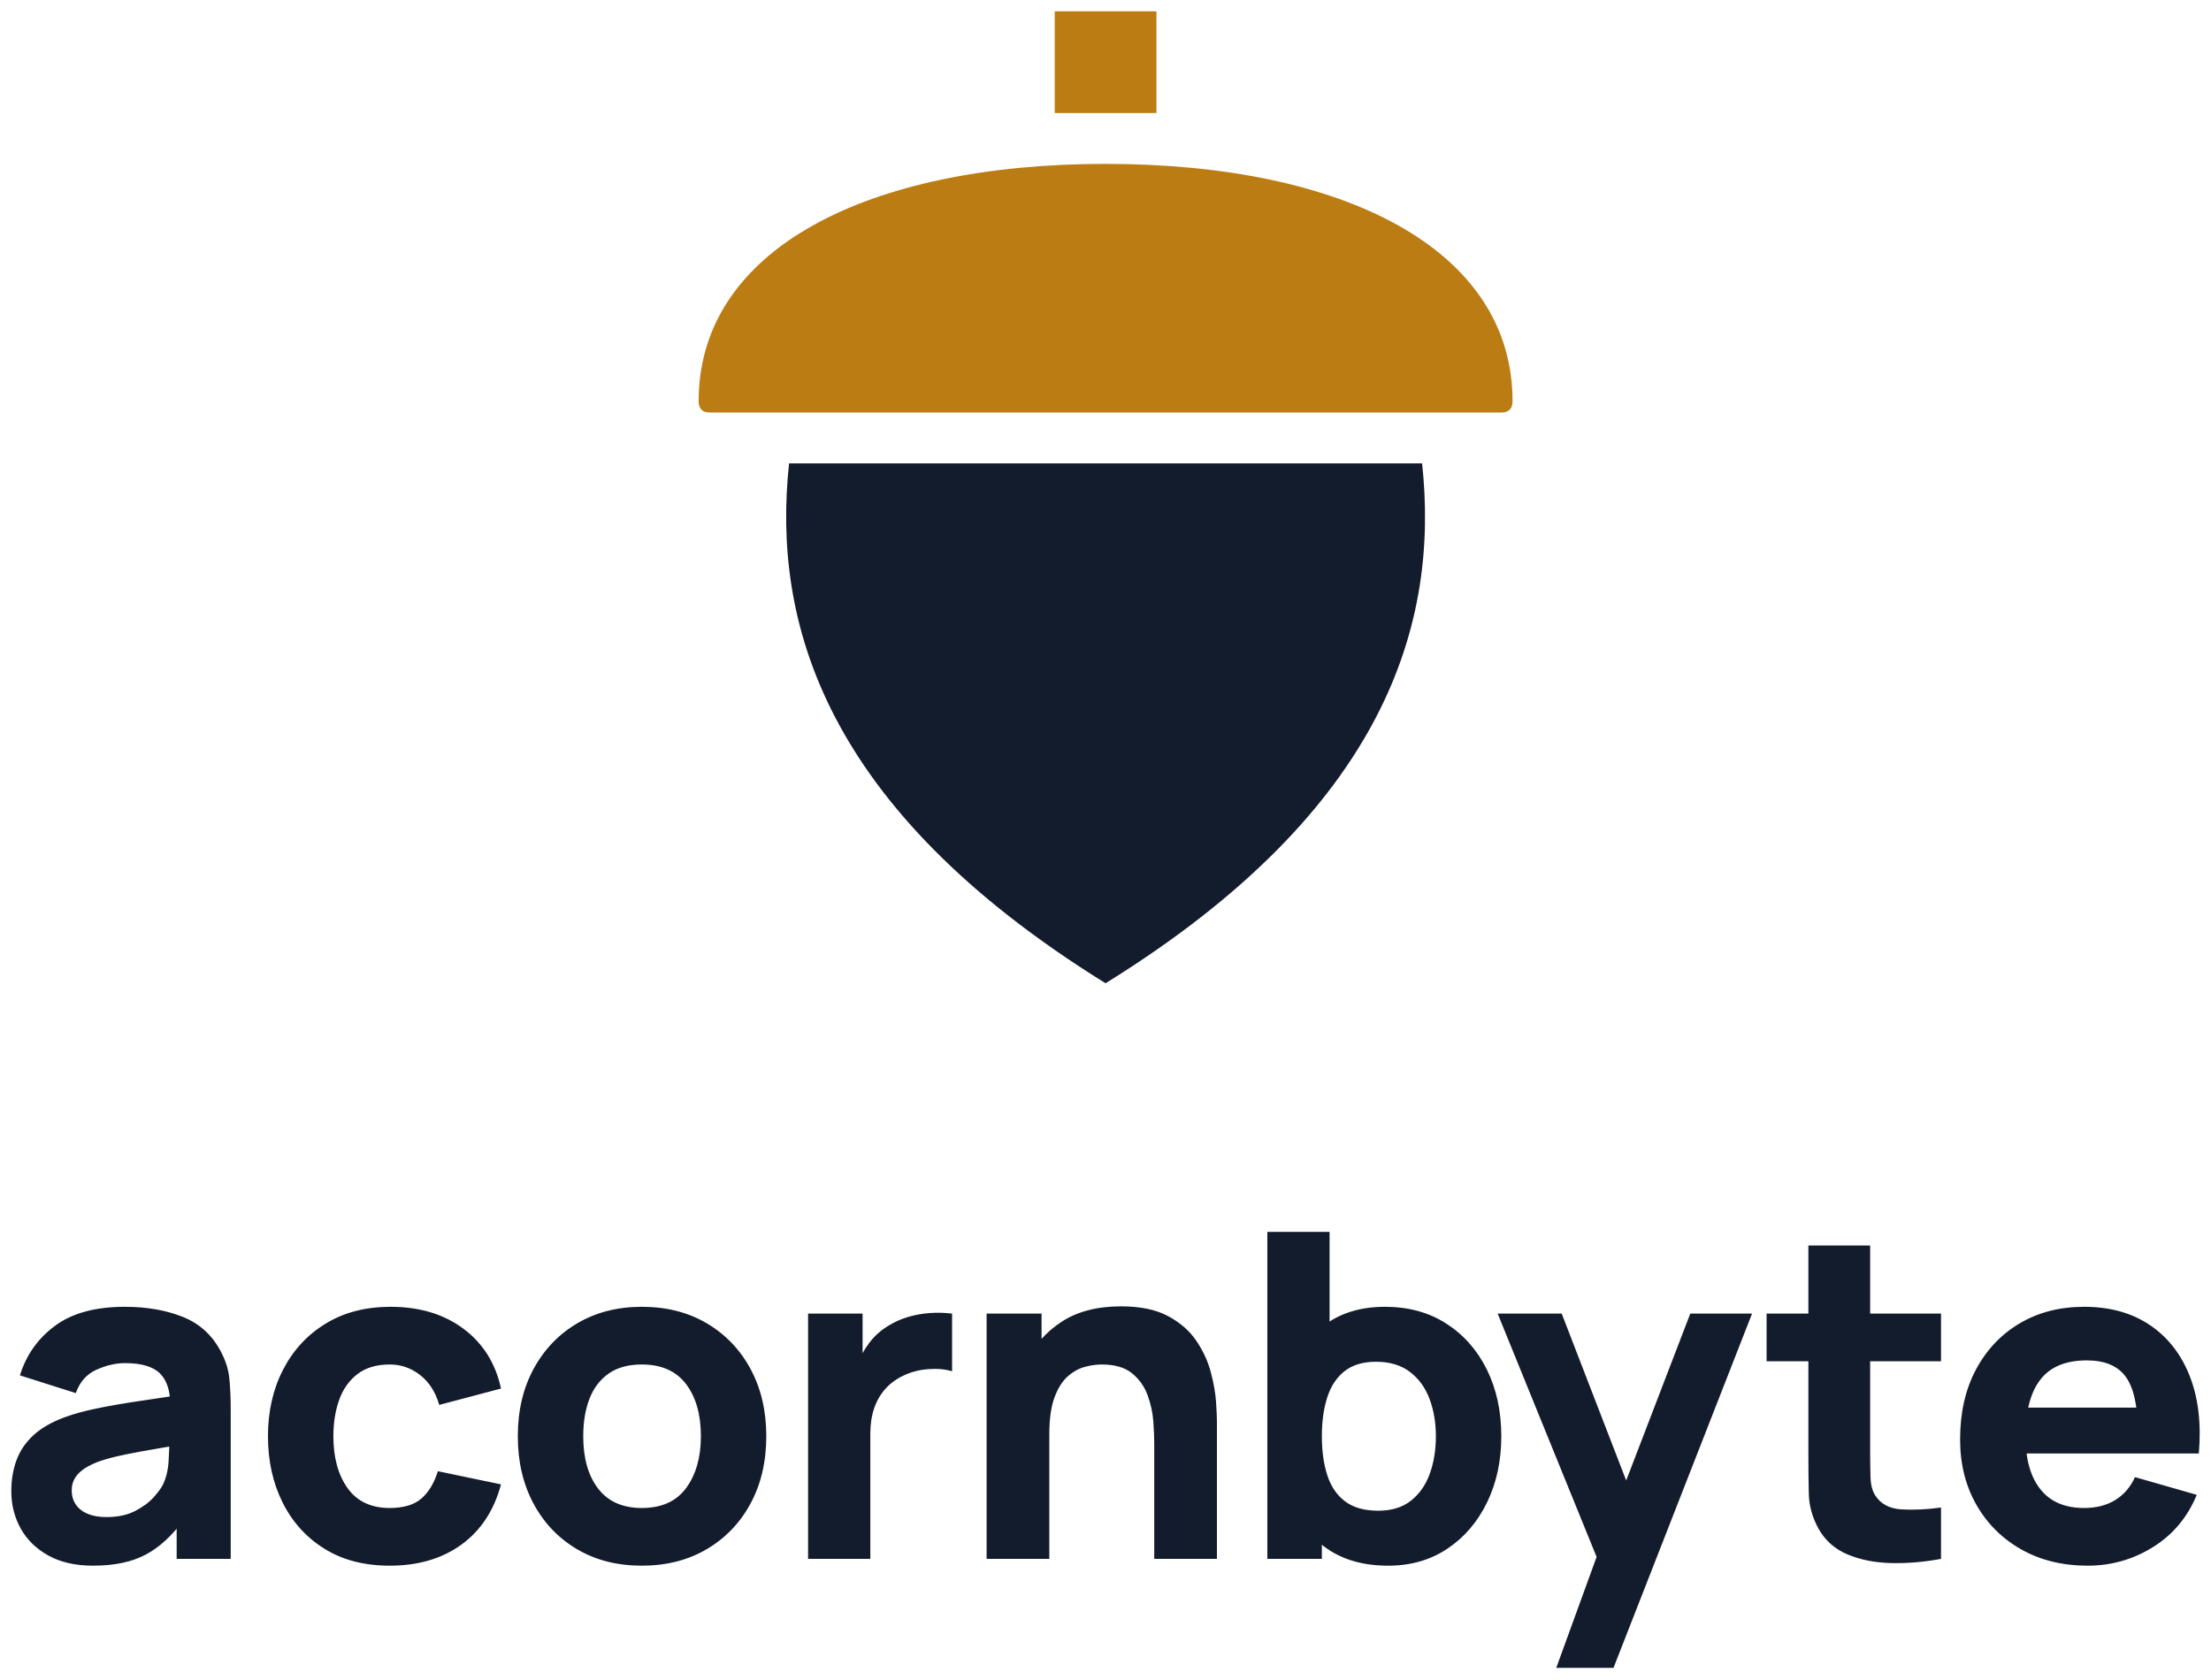
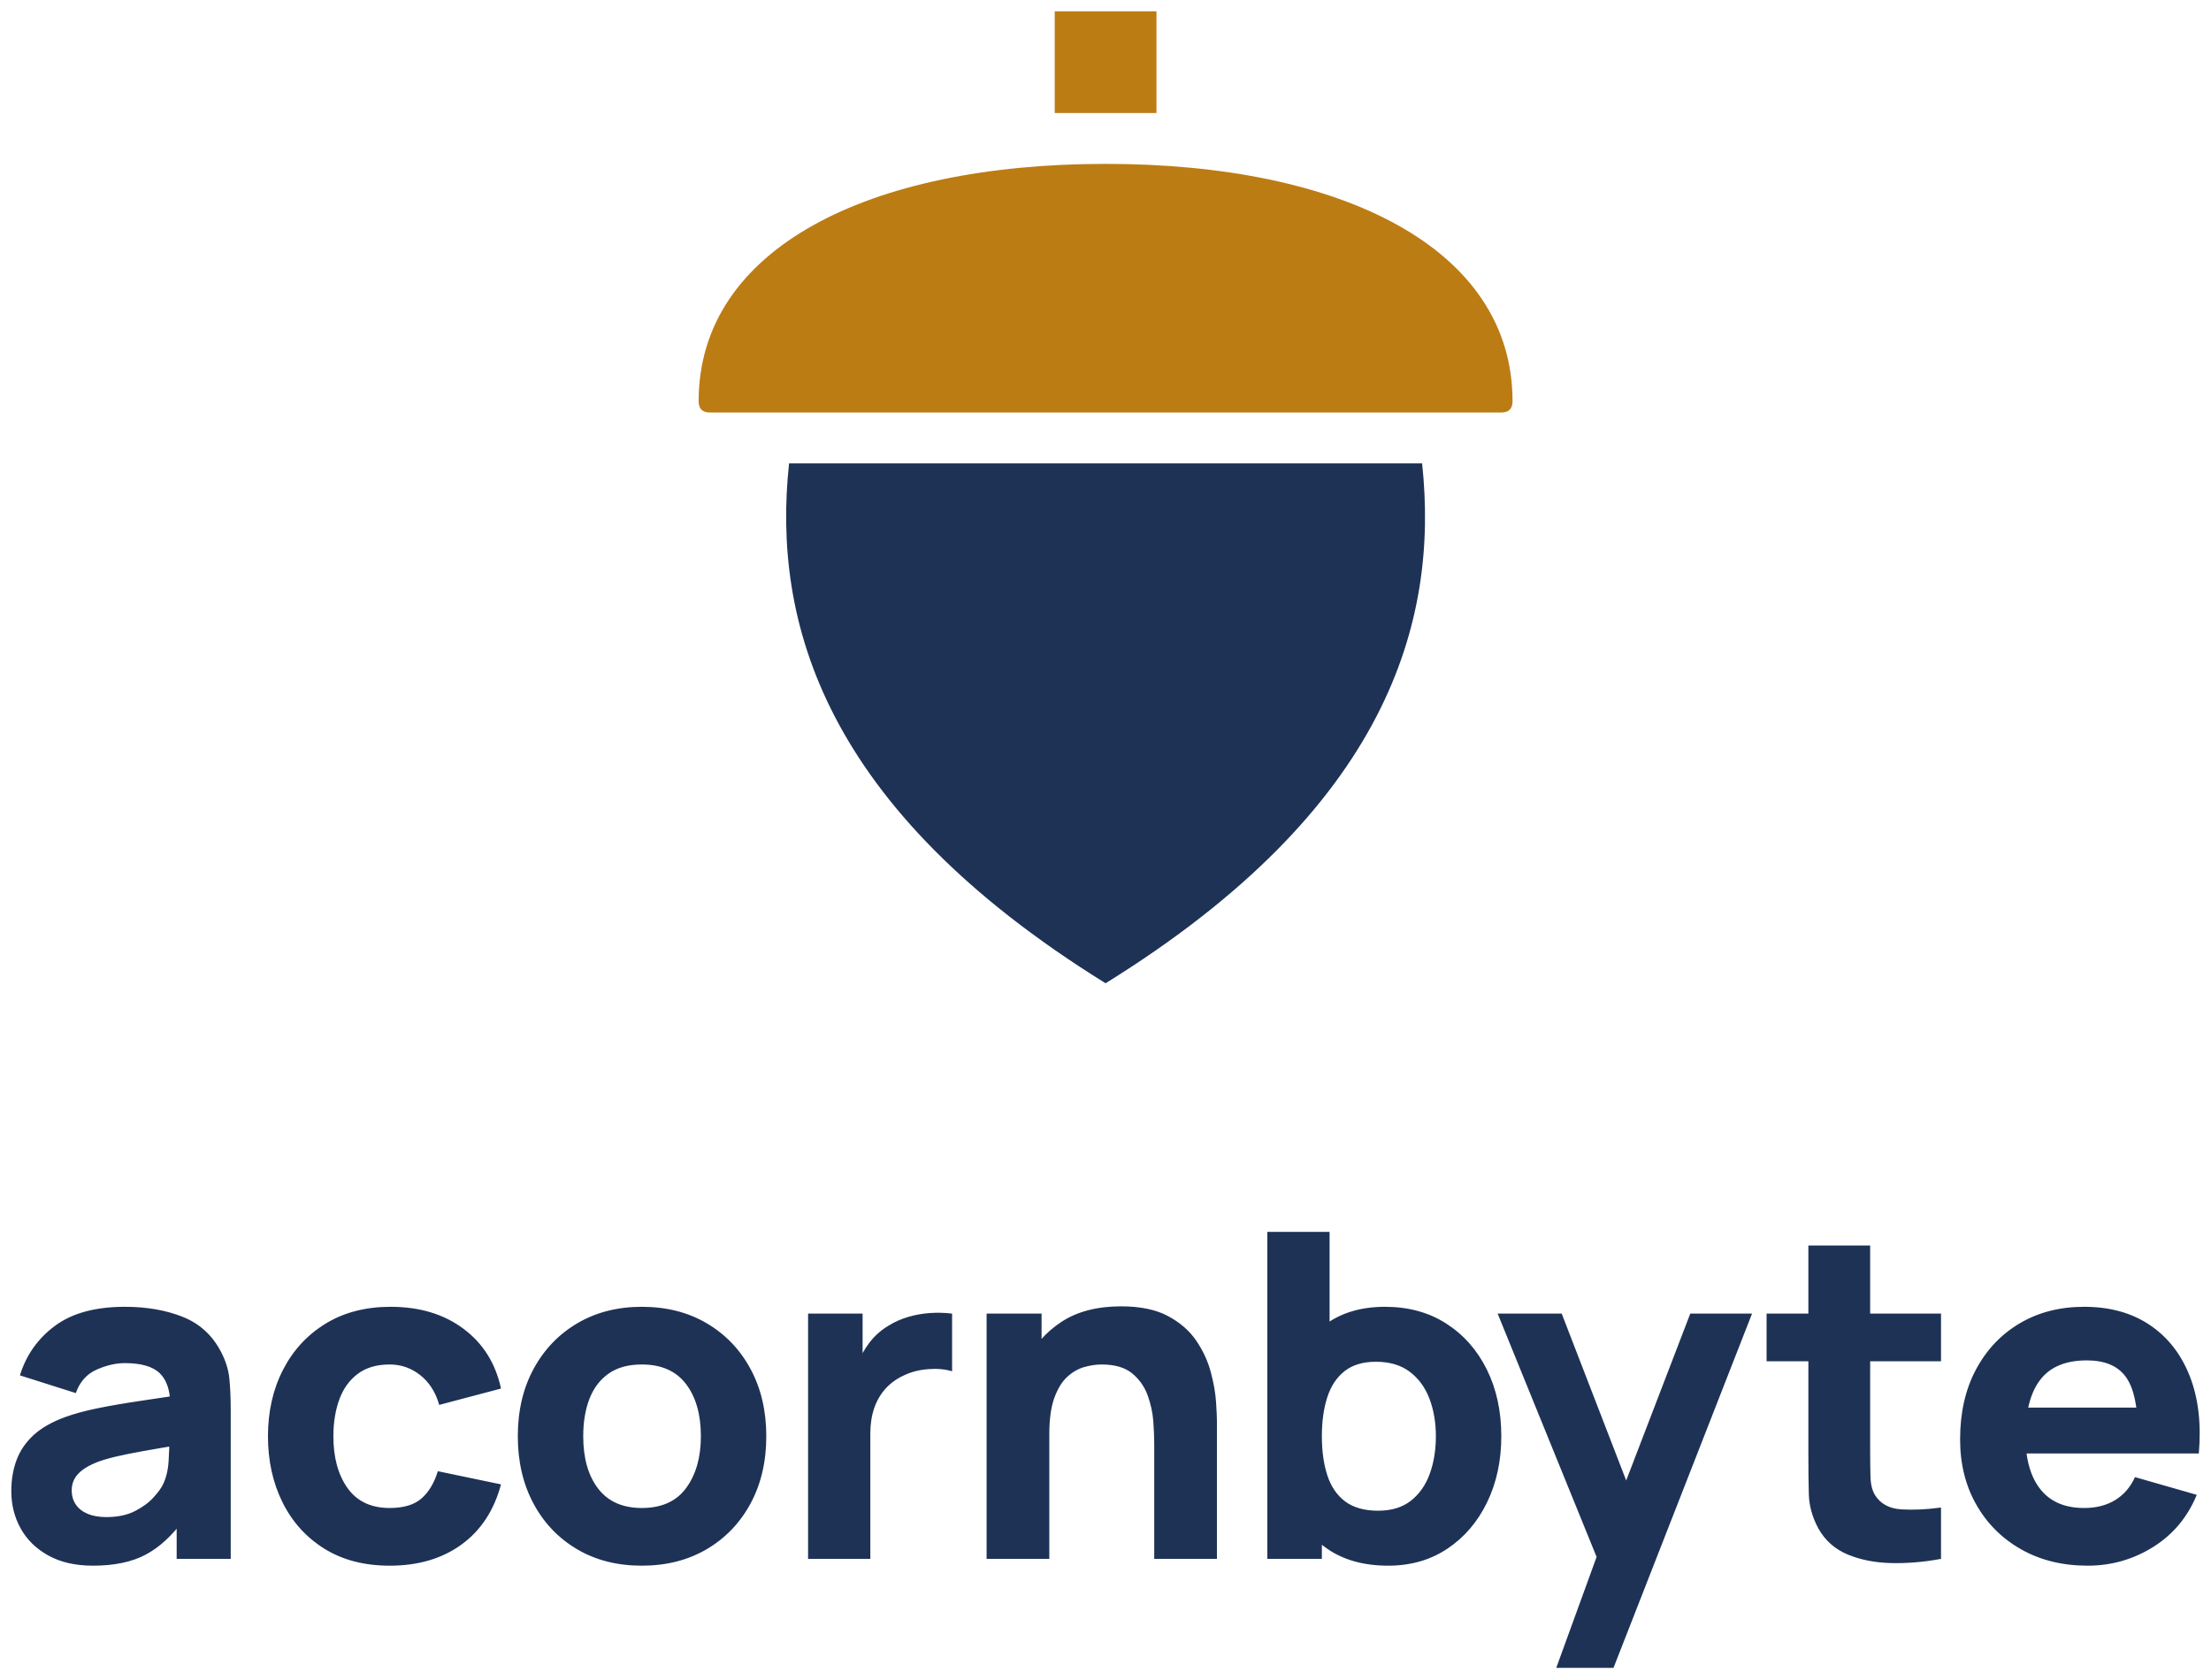
<svg xmlns="http://www.w3.org/2000/svg" role="img" aria-label="AcornByte" viewBox="4.607 9.000 195.590 148.574">
  <g transform="translate(52.41 0)">
-     <path d="M22 50 H78 C79.5 64 75 80.5 50 96 C25 80.5 20.5 64 22 50 Z" fill="#131c2d" />
+     <path d="M22 50 H78 C79.5 64 75 80.5 50 96 C25 80.5 20.5 64 22 50 Z" fill="#1e3256" />
    <path d="M14 44.5 C14 31 29 23.5 50 23.5 C71 23.5 86 31 86 44.5 Q86 45.5 85 45.5 H15 Q14 45.5 14 44.5 Z" fill="#bc7c14" />
    <rect x="45.5" y="10" width="9" height="9" fill="#bc7c14" />
  </g>
  <g transform="translate(4.00 146.93)">
-     <path transform="translate(0.00 0)" fill="#131c2d" d="M8.841 0.603Q6.51 0.603 4.893 -0.291Q3.275 -1.185 2.441 -2.682Q1.607 -4.179 1.607 -5.988Q1.607 -7.495 2.07 -8.74Q2.532 -9.986 3.566 -10.94Q4.601 -11.895 6.349 -12.538Q7.555 -12.98 9.223 -13.321Q10.89 -13.663 13 -13.974Q15.11 -14.286 17.641 -14.668L15.672 -13.583Q15.672 -15.511 14.748 -16.416Q13.824 -17.32 11.654 -17.32Q10.448 -17.32 9.142 -16.737Q7.836 -16.154 7.314 -14.668L2.371 -16.235Q3.195 -18.927 5.465 -20.615Q7.736 -22.303 11.654 -22.303Q14.527 -22.303 16.757 -21.419Q18.988 -20.535 20.133 -18.365Q20.776 -17.159 20.896 -15.954Q21.017 -14.748 21.017 -13.261V0.0H16.235V-4.461L16.918 -3.536Q15.331 -1.346 13.492 -0.372Q11.654 0.603 8.841 0.603ZM10.006 -3.697Q11.513 -3.697 12.548 -4.229Q13.583 -4.762 14.195 -5.445Q14.808 -6.128 15.029 -6.59Q15.451 -7.474 15.522 -8.65Q15.592 -9.825 15.592 -10.609L17.199 -10.207Q14.768 -9.805 13.261 -9.534Q11.754 -9.263 10.83 -9.042Q9.906 -8.821 9.202 -8.559Q8.399 -8.238 7.906 -7.866Q7.414 -7.495 7.183 -7.053Q6.952 -6.61 6.952 -6.068Q6.952 -5.325 7.324 -4.792Q7.695 -4.26 8.379 -3.978Q9.062 -3.697 10.006 -3.697Z M35.082 0.603Q31.706 0.603 29.295 -0.904Q26.884 -2.411 25.598 -5.003Q24.312 -7.595 24.312 -10.85Q24.312 -14.145 25.648 -16.737Q26.984 -19.329 29.416 -20.816Q31.847 -22.303 35.162 -22.303Q39 -22.303 41.602 -20.364Q44.204 -18.425 44.927 -15.069L39.462 -13.623Q38.98 -15.311 37.784 -16.255Q36.589 -17.199 35.082 -17.199Q33.354 -17.199 32.249 -16.365Q31.144 -15.532 30.621 -14.095Q30.099 -12.658 30.099 -10.85Q30.099 -8.017 31.354 -6.259Q32.61 -4.501 35.082 -4.501Q36.93 -4.501 37.895 -5.345Q38.859 -6.189 39.341 -7.756L44.927 -6.59Q44.003 -3.134 41.431 -1.266Q38.859 0.603 35.082 0.603Z M57.384 0.603Q54.109 0.603 51.638 -0.864Q49.167 -2.331 47.79 -4.913Q46.414 -7.495 46.414 -10.85Q46.414 -14.246 47.82 -16.828Q49.227 -19.409 51.698 -20.856Q54.17 -22.303 57.384 -22.303Q60.66 -22.303 63.141 -20.836Q65.622 -19.369 67.009 -16.787Q68.395 -14.205 68.395 -10.85Q68.395 -7.474 66.999 -4.893Q65.602 -2.311 63.121 -0.854Q60.639 0.603 57.384 0.603ZM57.384 -4.501Q60.017 -4.501 61.313 -6.279Q62.609 -8.057 62.609 -10.85Q62.609 -13.743 61.292 -15.471Q59.976 -17.199 57.384 -17.199Q55.596 -17.199 54.451 -16.396Q53.306 -15.592 52.753 -14.165Q52.201 -12.739 52.201 -10.85Q52.201 -7.937 53.517 -6.219Q54.833 -4.501 57.384 -4.501Z M72.092 0.0V-21.7H76.914V-16.396L76.392 -17.079Q76.814 -18.204 77.517 -19.128Q78.22 -20.052 79.245 -20.655Q80.029 -21.137 80.953 -21.409Q81.877 -21.68 82.862 -21.75Q83.846 -21.821 84.831 -21.7V-16.596Q83.927 -16.878 82.731 -16.787Q81.536 -16.697 80.571 -16.235Q79.607 -15.793 78.944 -15.059Q78.281 -14.326 77.939 -13.331Q77.598 -12.337 77.598 -11.091V0.0Z M102.713 0.0V-10.247Q102.713 -10.991 102.633 -12.146Q102.553 -13.301 102.131 -14.467Q101.709 -15.632 100.754 -16.416Q99.8 -17.199 98.052 -17.199Q97.349 -17.199 96.545 -16.978Q95.741 -16.757 95.038 -16.124Q94.335 -15.491 93.883 -14.266Q93.431 -13.04 93.431 -11.011L90.296 -12.498Q90.296 -15.069 91.341 -17.32Q92.386 -19.57 94.485 -20.957Q96.585 -22.343 99.78 -22.343Q102.332 -22.343 103.939 -21.479Q105.546 -20.615 106.441 -19.289Q107.335 -17.963 107.716 -16.526Q108.098 -15.09 108.179 -13.904Q108.259 -12.719 108.259 -12.176V0.0ZM87.885 0.0V-21.7H92.747V-14.507H93.431V0.0Z M123.409 0.603Q120.174 0.603 118.004 -0.904Q115.834 -2.411 114.739 -5.003Q113.644 -7.595 113.644 -10.85Q113.644 -14.105 114.729 -16.697Q115.814 -19.289 117.923 -20.796Q120.033 -22.303 123.127 -22.303Q126.242 -22.303 128.552 -20.816Q130.863 -19.329 132.139 -16.747Q133.415 -14.165 133.415 -10.85Q133.415 -7.595 132.159 -5.003Q130.903 -2.411 128.653 -0.904Q126.403 0.603 123.409 0.603ZM112.719 0.0V-28.933H118.225V-14.869H117.542V0.0ZM122.525 -4.26Q124.293 -4.26 125.418 -5.144Q126.543 -6.028 127.086 -7.525Q127.628 -9.022 127.628 -10.85Q127.628 -12.658 127.066 -14.155Q126.503 -15.652 125.328 -16.546Q124.152 -17.44 122.324 -17.44Q120.616 -17.44 119.561 -16.617Q118.506 -15.793 118.024 -14.306Q117.542 -12.819 117.542 -10.85Q117.542 -8.881 118.024 -7.394Q118.506 -5.907 119.601 -5.083Q120.696 -4.26 122.525 -4.26Z M138.277 9.644 142.456 -1.849 142.537 1.527 133.093 -21.7H138.759L145.109 -5.264H143.823L150.132 -21.7H155.597L143.341 9.644Z M172.314 0.0Q170.064 0.422 167.904 0.372Q165.744 0.321 164.046 -0.392Q162.348 -1.105 161.464 -2.692Q160.66 -4.179 160.62 -5.716Q160.58 -7.253 160.58 -9.202V-27.728H166.045V-9.524Q166.045 -8.258 166.075 -7.243Q166.105 -6.229 166.487 -5.626Q167.211 -4.481 168.798 -4.38Q170.385 -4.28 172.314 -4.541ZM156.883 -17.481V-21.7H172.314V-17.481Z M185.294 0.603Q181.959 0.603 179.417 -0.834Q176.875 -2.27 175.438 -4.792Q174.002 -7.314 174.002 -10.569Q174.002 -14.125 175.408 -16.757Q176.815 -19.389 179.286 -20.846Q181.758 -22.303 184.972 -22.303Q188.388 -22.303 190.779 -20.695Q193.17 -19.088 194.315 -16.175Q195.461 -13.261 195.119 -9.323H189.714V-11.332Q189.714 -14.647 188.659 -16.104Q187.605 -17.561 185.214 -17.561Q182.421 -17.561 181.105 -15.863Q179.789 -14.165 179.789 -10.85Q179.789 -7.816 181.105 -6.158Q182.421 -4.501 184.972 -4.501Q186.58 -4.501 187.725 -5.204Q188.87 -5.907 189.473 -7.233L194.938 -5.666Q193.713 -2.692 191.071 -1.045Q188.428 0.603 185.294 0.603ZM178.101 -9.323V-13.382H192.487V-9.323Z" />
+     <path transform="translate(0.00 0)" fill="#1e3256" d="M8.841 0.603Q6.51 0.603 4.893 -0.291Q3.275 -1.185 2.441 -2.682Q1.607 -4.179 1.607 -5.988Q1.607 -7.495 2.07 -8.74Q2.532 -9.986 3.566 -10.94Q4.601 -11.895 6.349 -12.538Q7.555 -12.98 9.223 -13.321Q10.89 -13.663 13 -13.974Q15.11 -14.286 17.641 -14.668L15.672 -13.583Q15.672 -15.511 14.748 -16.416Q13.824 -17.32 11.654 -17.32Q10.448 -17.32 9.142 -16.737Q7.836 -16.154 7.314 -14.668L2.371 -16.235Q3.195 -18.927 5.465 -20.615Q7.736 -22.303 11.654 -22.303Q14.527 -22.303 16.757 -21.419Q18.988 -20.535 20.133 -18.365Q20.776 -17.159 20.896 -15.954Q21.017 -14.748 21.017 -13.261V0.0H16.235V-4.461L16.918 -3.536Q15.331 -1.346 13.492 -0.372Q11.654 0.603 8.841 0.603ZM10.006 -3.697Q11.513 -3.697 12.548 -4.229Q13.583 -4.762 14.195 -5.445Q14.808 -6.128 15.029 -6.59Q15.451 -7.474 15.522 -8.65Q15.592 -9.825 15.592 -10.609L17.199 -10.207Q14.768 -9.805 13.261 -9.534Q11.754 -9.263 10.83 -9.042Q9.906 -8.821 9.202 -8.559Q8.399 -8.238 7.906 -7.866Q7.414 -7.495 7.183 -7.053Q6.952 -6.61 6.952 -6.068Q6.952 -5.325 7.324 -4.792Q7.695 -4.26 8.379 -3.978Q9.062 -3.697 10.006 -3.697Z M35.082 0.603Q31.706 0.603 29.295 -0.904Q26.884 -2.411 25.598 -5.003Q24.312 -7.595 24.312 -10.85Q24.312 -14.145 25.648 -16.737Q26.984 -19.329 29.416 -20.816Q31.847 -22.303 35.162 -22.303Q39 -22.303 41.602 -20.364Q44.204 -18.425 44.927 -15.069L39.462 -13.623Q38.98 -15.311 37.784 -16.255Q36.589 -17.199 35.082 -17.199Q33.354 -17.199 32.249 -16.365Q31.144 -15.532 30.621 -14.095Q30.099 -12.658 30.099 -10.85Q30.099 -8.017 31.354 -6.259Q32.61 -4.501 35.082 -4.501Q36.93 -4.501 37.895 -5.345Q38.859 -6.189 39.341 -7.756L44.927 -6.59Q44.003 -3.134 41.431 -1.266Q38.859 0.603 35.082 0.603Z M57.384 0.603Q54.109 0.603 51.638 -0.864Q49.167 -2.331 47.79 -4.913Q46.414 -7.495 46.414 -10.85Q46.414 -14.246 47.82 -16.828Q49.227 -19.409 51.698 -20.856Q54.17 -22.303 57.384 -22.303Q60.66 -22.303 63.141 -20.836Q65.622 -19.369 67.009 -16.787Q68.395 -14.205 68.395 -10.85Q68.395 -7.474 66.999 -4.893Q65.602 -2.311 63.121 -0.854Q60.639 0.603 57.384 0.603ZM57.384 -4.501Q60.017 -4.501 61.313 -6.279Q62.609 -8.057 62.609 -10.85Q62.609 -13.743 61.292 -15.471Q59.976 -17.199 57.384 -17.199Q55.596 -17.199 54.451 -16.396Q53.306 -15.592 52.753 -14.165Q52.201 -12.739 52.201 -10.85Q52.201 -7.937 53.517 -6.219Q54.833 -4.501 57.384 -4.501Z M72.092 0.0V-21.7H76.914V-16.396L76.392 -17.079Q76.814 -18.204 77.517 -19.128Q78.22 -20.052 79.245 -20.655Q80.029 -21.137 80.953 -21.409Q81.877 -21.68 82.862 -21.75Q83.846 -21.821 84.831 -21.7V-16.596Q83.927 -16.878 82.731 -16.787Q81.536 -16.697 80.571 -16.235Q79.607 -15.793 78.944 -15.059Q78.281 -14.326 77.939 -13.331Q77.598 -12.337 77.598 -11.091V0.0Z M102.713 0.0V-10.247Q102.713 -10.991 102.633 -12.146Q102.553 -13.301 102.131 -14.467Q101.709 -15.632 100.754 -16.416Q99.8 -17.199 98.052 -17.199Q97.349 -17.199 96.545 -16.978Q95.741 -16.757 95.038 -16.124Q94.335 -15.491 93.883 -14.266Q93.431 -13.04 93.431 -11.011L90.296 -12.498Q90.296 -15.069 91.341 -17.32Q92.386 -19.57 94.485 -20.957Q96.585 -22.343 99.78 -22.343Q102.332 -22.343 103.939 -21.479Q105.546 -20.615 106.441 -19.289Q107.335 -17.963 107.716 -16.526Q108.098 -15.09 108.179 -13.904Q108.259 -12.719 108.259 -12.176V0.0ZM87.885 0.0V-21.7H92.747V-14.507H93.431V0.0Z M123.409 0.603Q120.174 0.603 118.004 -0.904Q115.834 -2.411 114.739 -5.003Q113.644 -7.595 113.644 -10.85Q113.644 -14.105 114.729 -16.697Q115.814 -19.289 117.923 -20.796Q120.033 -22.303 123.127 -22.303Q126.242 -22.303 128.552 -20.816Q130.863 -19.329 132.139 -16.747Q133.415 -14.165 133.415 -10.85Q133.415 -7.595 132.159 -5.003Q130.903 -2.411 128.653 -0.904Q126.403 0.603 123.409 0.603ZM112.719 0.0V-28.933H118.225V-14.869H117.542V0.0ZM122.525 -4.26Q124.293 -4.26 125.418 -5.144Q126.543 -6.028 127.086 -7.525Q127.628 -9.022 127.628 -10.85Q127.628 -12.658 127.066 -14.155Q126.503 -15.652 125.328 -16.546Q124.152 -17.44 122.324 -17.44Q120.616 -17.44 119.561 -16.617Q118.506 -15.793 118.024 -14.306Q117.542 -12.819 117.542 -10.85Q117.542 -8.881 118.024 -7.394Q118.506 -5.907 119.601 -5.083Q120.696 -4.26 122.525 -4.26Z M138.277 9.644 142.456 -1.849 142.537 1.527 133.093 -21.7H138.759L145.109 -5.264H143.823L150.132 -21.7H155.597L143.341 9.644Z M172.314 0.0Q170.064 0.422 167.904 0.372Q165.744 0.321 164.046 -0.392Q162.348 -1.105 161.464 -2.692Q160.66 -4.179 160.62 -5.716Q160.58 -7.253 160.58 -9.202V-27.728H166.045V-9.524Q166.045 -8.258 166.075 -7.243Q166.105 -6.229 166.487 -5.626Q167.211 -4.481 168.798 -4.38Q170.385 -4.28 172.314 -4.541ZM156.883 -17.481V-21.7H172.314V-17.481Z M185.294 0.603Q181.959 0.603 179.417 -0.834Q176.875 -2.27 175.438 -4.792Q174.002 -7.314 174.002 -10.569Q174.002 -14.125 175.408 -16.757Q176.815 -19.389 179.286 -20.846Q181.758 -22.303 184.972 -22.303Q188.388 -22.303 190.779 -20.695Q193.17 -19.088 194.315 -16.175Q195.461 -13.261 195.119 -9.323H189.714V-11.332Q189.714 -14.647 188.659 -16.104Q187.605 -17.561 185.214 -17.561Q182.421 -17.561 181.105 -15.863Q179.789 -14.165 179.789 -10.85Q179.789 -7.816 181.105 -6.158Q182.421 -4.501 184.972 -4.501Q186.58 -4.501 187.725 -5.204Q188.87 -5.907 189.473 -7.233L194.938 -5.666Q193.713 -2.692 191.071 -1.045Q188.428 0.603 185.294 0.603ZM178.101 -9.323V-13.382H192.487V-9.323Z" />
  </g>
</svg>
